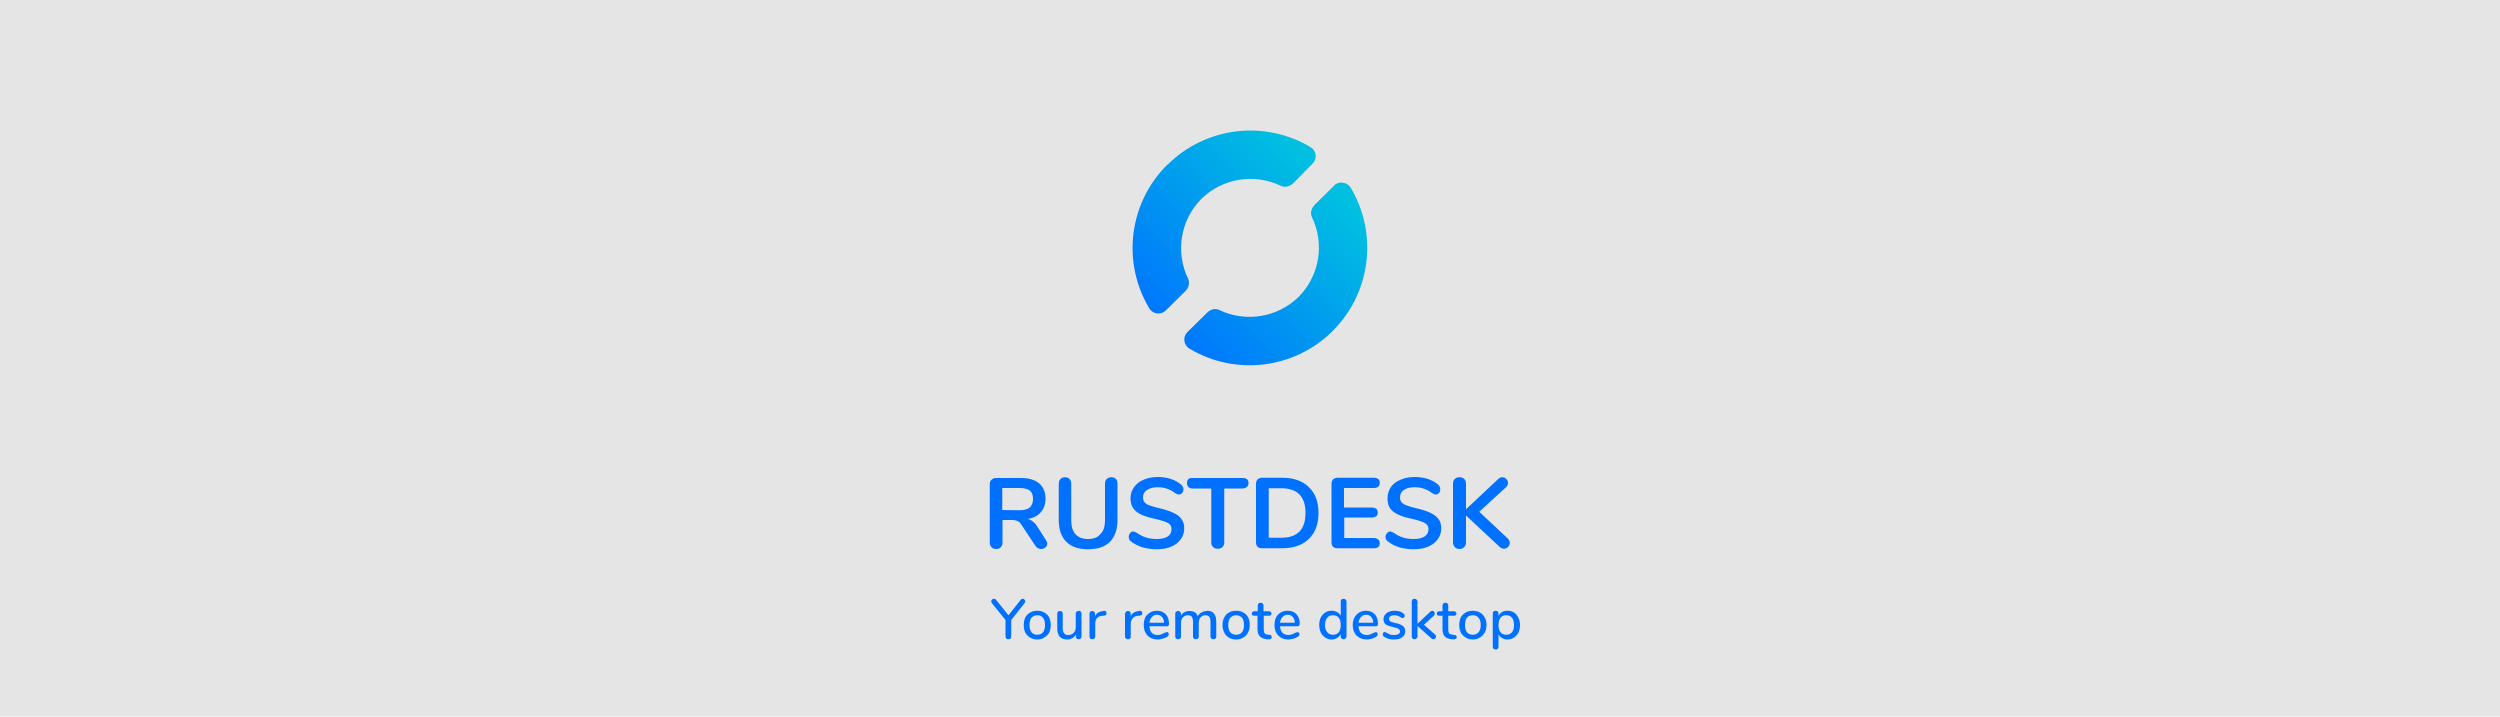
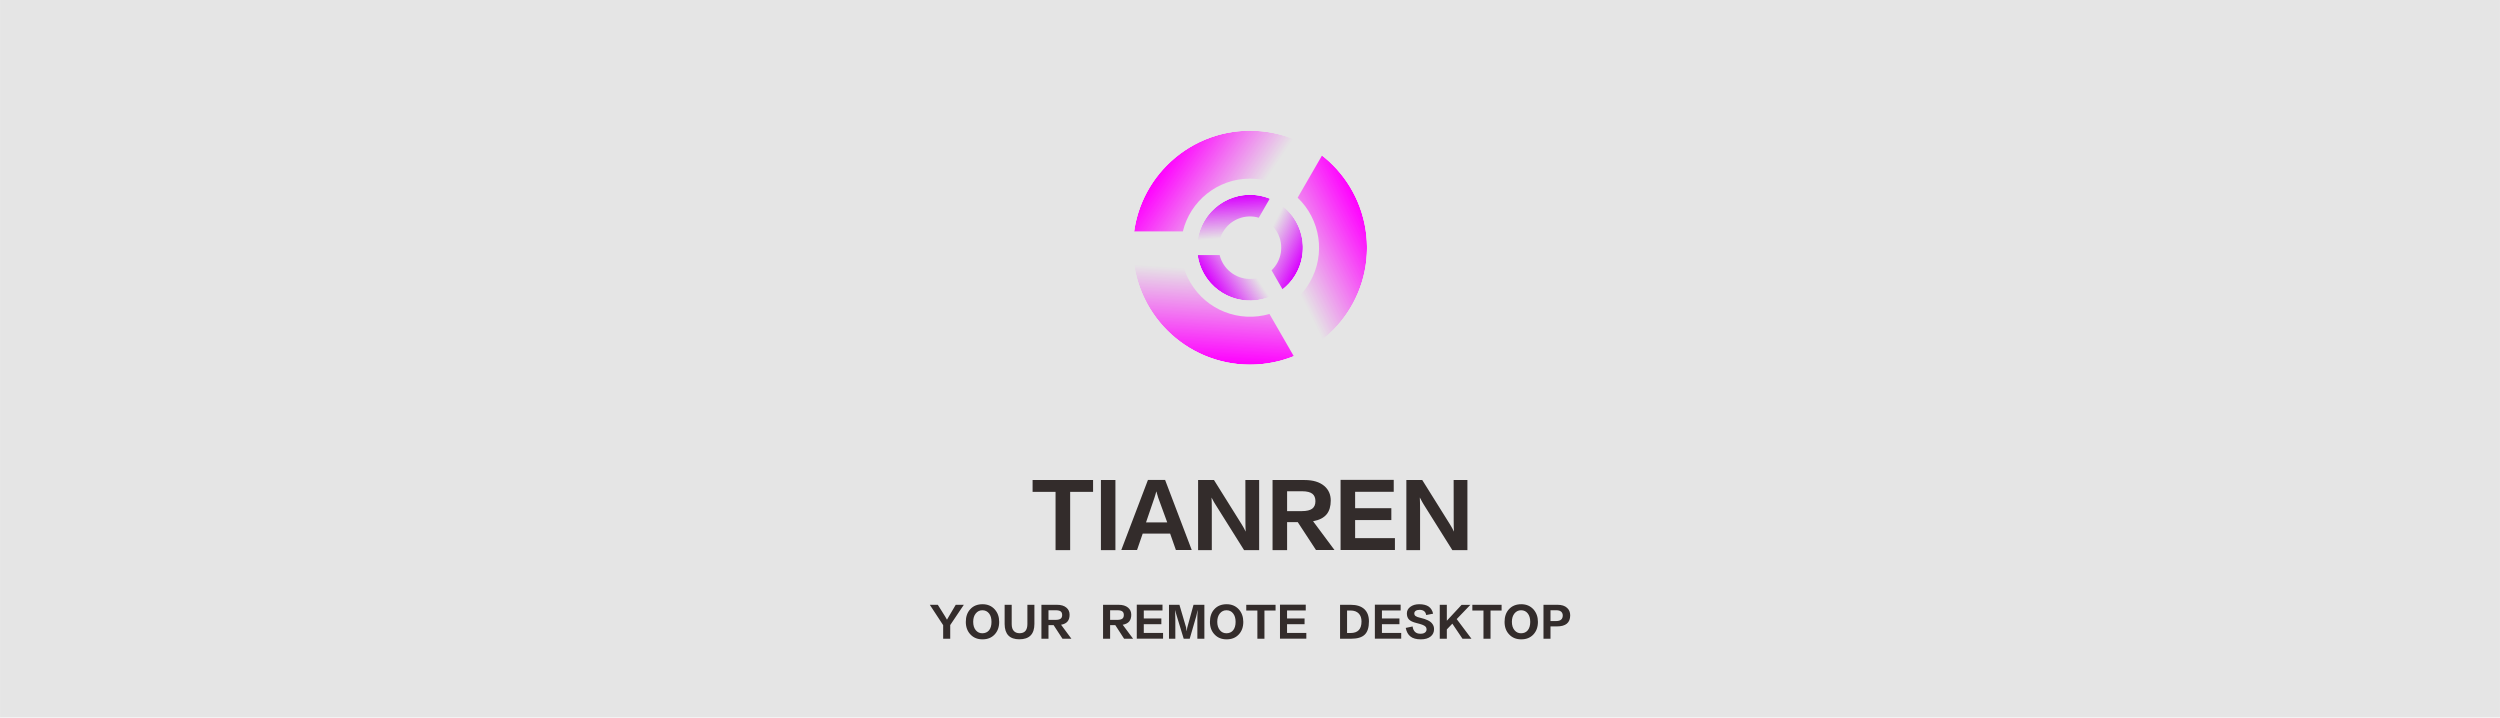
- <svg xmlns="http://www.w3.org/2000/svg" xmlns:xlink="http://www.w3.org/1999/xlink" xml:space="preserve" width="1000" height="286.6" style="clip-rule:evenodd;fill-rule:evenodd;stroke-linejoin:round;stroke-miterlimit:1.414">
-   <path d="M0 0h1000v286.6H0z" style="opacity:1;fill:#e5e5e5;fill-opacity:1;fill-rule:evenodd;stroke:none;stroke-width:.143px;stroke-linecap:butt;stroke-linejoin:miter;stroke-miterlimit:4;stroke-dasharray:none;stroke-dashoffset:0;stroke-opacity:1;marker:none" />
+ <svg xmlns="http://www.w3.org/2000/svg" xml:space="preserve" width="1000px" height="287px" version="1.1" style="shape-rendering:geometricPrecision; text-rendering:geometricPrecision; image-rendering:optimizeQuality; fill-rule:evenodd; clip-rule:evenodd" viewBox="0 0 481.1 138.08">
  <defs>
-     <linearGradient xlink:href="#a" id="c" x1=".1" x2=".8" y1=".9" y2=".2" gradientTransform="matrix(94.00173 0 0 93.99768 453 52.2)" gradientUnits="userSpaceOnUse" />
-     <linearGradient id="a" x1=".1" x2=".8" y1=".9" y2=".2" gradientTransform="matrix(26.301 0 0 26.331 90.7 911.8)" gradientUnits="userSpaceOnUse">
-       <stop offset="0" stop-color="#004ba6" style="stop-color:#0071ff;stop-opacity:1" />
-       <stop offset="1" stop-color="#00bfe1" style="stop-color:#00bfe1;stop-opacity:1" />
-     </linearGradient>
-     <path id="b" d="M412.8 154.2h247V204h-247z" />
+     <style type="text/css">
+    
+     .fil1 {fill:none}
+     .fil3 {fill:#D900FF}
+     .fil0 {fill:#E5E5E5}
+     .fil2 {fill:fuchsia}
+     .fil4 {fill:#332C2B;fill-rule:nonzero}
+    
+   </style>
+     <clipPath id="id0">
+       <path d="M240.55 25.15c12.44,0 22.52,10.08 22.52,22.52 0,12.43 -10.08,22.51 -22.52,22.51 -12.44,0 -22.52,-10.08 -22.52,-22.51 0,-12.44 10.08,-22.52 22.52,-22.52z" />
+     </clipPath>
+     <mask id="id1">
+       <linearGradient id="id2" gradientUnits="userSpaceOnUse" x1="264.63" y1="45.63" x2="248.64" y2="53.46">
+         <stop offset="0" style="stop-opacity:1; stop-color:white" />
+         <stop offset="0.49" style="stop-opacity:0.502; stop-color:white" />
+         <stop offset="1" style="stop-opacity:0; stop-color:white" />
+       </linearGradient>
+       <rect style="fill:url(#id2)" x="249.48" y="29.68" width="13.83" height="35.97" />
+     </mask>
+     <mask id="id3">
+       <linearGradient id="id4" gradientUnits="userSpaceOnUse" x1="230.26" y1="69.54" x2="231.48" y2="51.78">
+         <stop offset="0" style="stop-opacity:1; stop-color:white" />
+         <stop offset="0.49" style="stop-opacity:0.502; stop-color:white" />
+         <stop offset="1" style="stop-opacity:0; stop-color:white" />
+       </linearGradient>
+       <rect style="fill:url(#id4)" x="218" y="50.56" width="31.22" height="19.87" />
+     </mask>
+     <mask id="id5">
+       <linearGradient id="id6" gradientUnits="userSpaceOnUse" x1="226.74" y1="27.82" x2="241.52" y2="37.76">
+         <stop offset="0" style="stop-opacity:1; stop-color:white" />
+         <stop offset="0.49" style="stop-opacity:0.502; stop-color:white" />
+         <stop offset="1" style="stop-opacity:0; stop-color:white" />
+       </linearGradient>
+       <rect style="fill:url(#id6)" x="218.01" y="24.91" width="31.21" height="19.86" />
+     </mask>
+     <clipPath id="id7">
+       <path d="M249.37 42.57c-2.81,-4.87 -9.04,-6.54 -13.91,-3.72 -4.87,2.81 -6.54,9.04 -3.73,13.91 2.81,4.87 9.04,6.54 13.91,3.73 4.87,-2.82 6.54,-9.05 3.73,-13.92z" />
+     </clipPath>
+     <mask id="id8">
+       <linearGradient id="id9" gradientUnits="userSpaceOnUse" x1="235.9" y1="37.77" x2="236.45" y2="45.81">
+         <stop offset="0" style="stop-opacity:1; stop-color:white" />
+         <stop offset="0.49" style="stop-opacity:0.502; stop-color:white" />
+         <stop offset="1" style="stop-opacity:0; stop-color:white" />
+       </linearGradient>
+       <rect style="fill:url(#id9)" x="230.22" y="37.24" width="14.38" height="9.25" />
+     </mask>
+     <mask id="id10">
+       <linearGradient id="id11" gradientUnits="userSpaceOnUse" x1="234.31" y1="56.64" x2="240.99" y2="52.15">
+         <stop offset="0" style="stop-opacity:1; stop-color:white" />
+         <stop offset="0.49" style="stop-opacity:0.502; stop-color:white" />
+         <stop offset="1" style="stop-opacity:0; stop-color:white" />
+       </linearGradient>
+       <rect style="fill:url(#id11)" x="230.22" y="48.85" width="14.39" height="9.24" />
+     </mask>
+     <mask id="id12">
+       <linearGradient id="id13" gradientUnits="userSpaceOnUse" x1="251.44" y1="48.59" x2="244.21" y2="45.05">
+         <stop offset="0" style="stop-opacity:1; stop-color:white" />
+         <stop offset="0.49" style="stop-opacity:0.502; stop-color:white" />
+         <stop offset="1" style="stop-opacity:0; stop-color:white" />
+       </linearGradient>
+       <rect style="fill:url(#id13)" x="244.46" y="39.4" width="6.52" height="16.53" />
+     </mask>
  </defs>
-   <g style="clip-rule:evenodd;fill-rule:evenodd;stroke-linejoin:round;stroke-miterlimit:1.414">
-     <g style="font-size:40px;line-height:1.25;white-space:pre;shape-inside:url(#b);fill:#0071ff" transform="translate(-20 28.7)">
-       <path d="M438.4 187.4q.5.7.5 1.4 0 .9-.8 1.5-.7.6-1.7.6-.6 0-1.2-.3t-1-.9l-5.3-8q-.8-1.4-1.7-1.9-1-.5-2.4-.5H421v9q0 1.2-.7 1.9-.6.7-1.8.7-1.2 0-1.9-.7t-.7-2V165q0-1.2.7-1.8.7-.7 1.8-.7h10q4.8 0 7.3 2.2 2.5 2.1 2.5 6.1 0 3.3-1.9 5.4-1.8 2.1-5.2 2.7 1.2.3 2 1 1 .7 1.8 2zm-10.8-12q3 0 4.3-1.1 1.3-1.2 1.3-3.4 0-2.4-1.3-3.4-1.4-1-4.3-1h-6.7v8.8zm27.7 15.6q-5.8 0-8.8-3-3-3-3-8.8v-14.4q0-1.2.7-1.9.6-.7 1.8-.7 1.2 0 1.8.7.7.7.7 1.9v14.7q0 3.6 1.7 5.5 1.8 1.9 5 1.9 3.4 0 5-2 1.8-1.8 1.8-5.4v-14.7q0-1.2.7-1.9t1.8-.7q1.2 0 1.9.7.6.7.6 1.9v14.4q0 5.7-3 8.8-3 3-8.7 3zm27.4 0q-3 0-5.8-.8-2.7-.9-4.5-2.3-.9-.6-.9-1.9 0-.8.5-1.4.5-.7 1.2-.7t1.6.6q1.8 1.2 3.6 1.8 2 .6 4.2.6 3 0 4.5-1t1.5-3q0-1.6-1.4-2.4-1.5-.8-4.9-1.6-3.5-.7-5.7-1.7t-3.3-2.6q-1.1-1.5-1.1-4 0-2.4 1.4-4.4 1.4-2 3.8-3 2.6-1.1 5.7-1.1 5.7 0 9.3 3 .5.4.7.9.3.4.3 1 0 .9-.6 1.5-.4.6-1.1.6l-.8-.1-.9-.5q-1.6-1.2-3.2-1.7-1.5-.6-3.7-.6-2.7 0-4.3 1.1-1.6 1-1.6 3 0 1.7 1.4 2.6 1.4.8 4.8 1.6 3.5.8 5.7 1.8 2.3 1 3.4 2.5 1.2 1.5 1.2 3.8 0 2.5-1.4 4.4-1.3 1.9-3.9 3-2.4 1-5.7 1zm24.4-.2q-1.2 0-1.9-.7t-.7-1.8v-21.6h-7.3q-2.4 0-2.4-2.2t2.4-2H517q2.4 0 2.4 2t-2.4 2.2h-7.3v21.6q0 1.1-.7 1.8t-1.9.7zm17.8-.2q-1.2 0-1.9-.6-.6-.7-.6-1.8v-23.3q0-1.2.6-1.8.7-.7 1.9-.7h8q6.8 0 10.6 3.7 3.9 3.7 3.9 10.4t-3.9 10.4q-3.8 3.7-10.7 3.7zm7.6-4.2q9.7 0 9.7-9.9t-9.7-9.9h-5v19.8zm22.5 4.2q-1.1 0-1.8-.6-.6-.7-.6-1.8v-23.3q0-1.2.6-1.8.7-.7 1.8-.7h14.5q1.1 0 1.8.5.6.6.6 1.5 0 1-.6 1.6-.7.5-1.8.5h-11.9v7.8h11q1.2 0 1.9.5.6.5.6 1.5t-.6 1.5-1.8.5h-11v8.2h11.8q1.1 0 1.8.6.6.5.6 1.5t-.6 1.5-1.8.5zm30.5.4q-3.1 0-5.9-.8-2.7-.9-4.4-2.3-1-.6-1-1.9 0-.8.6-1.4.5-.7 1.2-.7t1.6.6q1.7 1.2 3.6 1.8 1.9.6 4.2.6 2.9 0 4.4-1 1.6-1 1.6-3 0-1.6-1.5-2.4-1.4-.8-4.8-1.6-3.5-.7-5.7-1.7t-3.4-2.6q-1-1.5-1-4 0-2.4 1.3-4.4 1.4-2 3.9-3 2.5-1.1 5.6-1.1 5.8 0 9.4 3 .5.4.7.9.2.4.2 1 0 .9-.5 1.5t-1.2.6l-.7-.1-.9-.5q-1.6-1.2-3.2-1.7-1.5-.6-3.8-.6-2.7 0-4.3 1.1-1.5 1-1.5 3 0 1.7 1.4 2.6 1.4.8 4.7 1.6 3.6.8 5.8 1.8 2.2 1 3.4 2.5 1.2 1.5 1.2 3.8 0 2.5-1.4 4.4-1.4 1.9-3.9 3-2.5 1-5.7 1zm37.6-4.3q.8.8.8 1.8 0 .9-.7 1.6-.7.7-1.6.7-1 0-1.9-.9l-13.3-12.4v10.8q0 1.1-.7 1.8-.7.8-1.9.8t-1.9-.8q-.7-.7-.7-1.8v-23.5q0-1.2.7-1.9t1.9-.7q1.2 0 1.9.7t.7 1.9V175l12.9-12.1q.7-.7 1.6-.7 1 0 1.6.7.7.7.7 1.6t-.8 1.7l-10.7 9.8z" aria-label="RUSTDESK" style="font-weight:700;font-family:Nunito;-inkscape-font-specification:&quot;Nunito Bold&quot;" />
+   <g id="圖層_x0020_1">
+     <g id="_3225018131552">
+       <rect class="fil0" width="481.1" height="138.08" />
+       <g>
+         <rect class="fil1" x="217.94" y="25.05" width="45.22" height="45.22" rx="6.63" ry="6.63" />
+         <g>
    </g>
-     <g style="font-size:22.667px;line-height:1.25;fill:#0071ff">
-       <path d="M390.8 212.4q.3-.4.7-.4.5 0 .8.3.3.4.3.8t-.3.7l-5.3 6.7v6.5q0 .6-.4 1-.3.2-.8.2t-.8-.3q-.3-.3-.3-.9v-6.5l-5.4-6.7q-.3-.3-.3-.7 0-.5.3-.8.4-.3.8-.3.5 0 .8.4l5 6.2zm6.6 15.9q-1.6 0-2.9-.8-1.2-.7-1.9-2-.6-1.3-.6-3t.6-3q.7-1.3 2-2 1.2-.7 2.8-.7t2.8.7q1.3.7 2 2 .6 1.3.6 3t-.6 3q-.7 1.3-2 2-1.2.8-2.8.8zm0-1.9q1.5 0 2.3-1 .8-1 .8-2.9t-.8-2.9q-.8-1-2.3-1t-2.3 1q-.8 1-.8 3 0 1.8.8 2.8.8 1 2.3 1zm16.5-9.6q.6 0 .9.3.3.3.3.8v9.2q0 .5-.3.8-.4.3-.9.3t-.8-.3q-.2-.3-.2-.7v-.9q-.6 1-1.5 1.5-1 .5-2 .5-4 0-4-4.5V218q0-.5.2-.8.3-.3.9-.3.5 0 .8.3.3.3.3.8v5.9q0 1.3.6 2 .5.6 1.6.6 1.4 0 2.2-.9.8-.8.8-2.3V218q0-.5.3-.8.3-.3.8-.3zm10.2 0q1 0 1 1 0 .4-.2.7-.2.2-.9.3h-.6q-1.5.2-2.2 1-.6 1-.6 2.1v5.2q0 .6-.4.8-.3.3-.8.3t-.8-.3q-.3-.2-.3-.8V218q0-.5.3-.8.3-.3.8-.3t.8.3q.3.3.3.8v1q.4-1 1.3-1.5t2-.6zm14.3 0q1 0 1 1 0 .4-.2.7l-.9.3h-.7q-1.4.2-2 1-.8 1-.8 2.1v5.2q0 .6-.3.8-.3.3-.8.3t-.8-.3q-.4-.2-.4-.8V218q0-.5.4-.8.3-.3.8-.3t.8.3q.3.3.3.8v1q.4-1 1.3-1.5.8-.5 2-.6zm10.9 8.5q.3 0 .5.3.2.2.2.6 0 .6-.8 1.1-.8.5-1.8.7-.9.3-1.7.3-2.7 0-4.2-1.6-1.5-1.5-1.5-4.2 0-1.7.6-3 .7-1.3 2-2 1.1-.7 2.7-.7 2.2 0 3.5 1.4 1.3 1.4 1.3 3.8 0 1-.8 1h-7q.2 3.5 3.3 3.5.9 0 1.5-.3l1.3-.6.4-.1.5-.2zm-4-6.9q-1.3 0-2 .9-.9.8-1 2.3h5.8q0-1.5-.8-2.3-.7-.9-2-.9zm20-1.6q3.7 0 3.7 4.4v6q0 .4-.3.7-.3.3-.8.3t-.9-.3q-.3-.3-.3-.8v-5.9q0-1.3-.5-2-.5-.6-1.5-.6-1.3 0-2 .9-.7.8-.7 2.3v5.3q0 .5-.3.8-.4.3-.9.3t-.8-.3q-.3-.3-.3-.8v-5.9q0-1.3-.5-2-.5-.6-1.6-.6-1.2 0-2 .9-.7.8-.7 2.3v5.3q0 .5-.3.8-.3.3-.8.3t-.9-.3q-.3-.3-.3-.8V218q0-.5.3-.8.4-.3.9-.3.4 0 .7.3.4.3.4.8v.8q.5-1 1.3-1.4 1-.5 2-.5 1.3 0 2.2.5.8.5 1.2 1.6.5-1 1.5-1.5 1-.6 2.2-.6zm11.7 11.5q-1.7 0-3-.8-1.2-.7-1.8-2-.7-1.3-.7-3t.7-3q.6-1.3 1.9-2 1.2-.7 2.9-.7t2.8.7q1.3.7 2 2 .6 1.3.6 3t-.7 3q-.6 1.3-1.9 2-1.2.8-2.8.8zm0-1.9q1.5 0 2.3-1 .8-1 .8-2.9t-.8-2.9q-.9-1-2.3-1t-2.4 1q-.8 1-.8 3 0 1.8.8 2.8.8 1 2.4 1zm13.3 0q.5.1.7.3.2.2.2.6 0 .5-.3.7-.4.3-1 .2h-.7q-1.8-.2-2.7-1.1-1-1-1-3v-5.3h-1.3q-1 0-1-.9 0-.4.3-.6.3-.3.7-.3h1.4v-2.3q0-.5.3-.8.3-.3.8-.3t.9.3q.3.3.3.8v2.3h2.2q.5 0 .7.3.3.2.3.6 0 .4-.3.7-.2.2-.7.2H488v5.5q0 1 .4 1.6.5.4 1.4.5zm11.2-1q.4 0 .6.2.2.2.2.6 0 .6-.8 1.1-.8.5-1.8.7-1 .3-1.8.3-2.6 0-4.1-1.6-1.5-1.5-1.5-4.2 0-1.7.6-3 .7-1.3 1.9-2t2.8-.7q2.2 0 3.5 1.4 1.3 1.4 1.3 3.8 0 1-.9 1h-7q.3 3.5 3.4 3.5.9 0 1.5-.3l1.3-.6.3-.1.5-.2zm-3.9-7q-1.3 0-2.1.9-.8.8-1 2.3h5.9q0-1.5-.8-2.3-.7-.9-2-.9zm22.3-6.4q.5 0 .8.3.4.3.4.8v14q0 .5-.4.8-.3.3-.8.3t-.8-.3q-.3-.3-.3-.8v-1q-.5 1-1.5 1.6-1 .6-2.2.6-1.4 0-2.5-.8-1.1-.7-1.8-2-.6-1.3-.6-3 0-1.8.6-3 .7-1.3 1.8-2 1-.7 2.5-.7 1.3 0 2.2.5 1 .5 1.5 1.5V213q0-.4.3-.7.3-.3.8-.3zm-4.2 14.4q1.5 0 2.3-1 .8-1 .8-2.9t-.8-2.9q-.8-1-2.3-1t-2.3 1q-.9 1-.9 2.9 0 1.8.9 2.9.8 1 2.3 1zm17.2-1q.3 0 .5.2t.2.6q0 .6-.8 1.1-.8.5-1.7.7-1 .3-1.8.3-2.6 0-4.2-1.6-1.5-1.5-1.5-4.2 0-1.7.7-3t1.9-2q1.2-.7 2.7-.7 2.2 0 3.5 1.4 1.3 1.4 1.3 3.8 0 1-.8 1h-7q.2 3.5 3.4 3.5.8 0 1.4-.3.7-.2 1.3-.6l.4-.1.5-.2zm-4-7q-1.2 0-2 .9-.8.8-1 2.3h5.9q-.1-1.5-.8-2.3-.7-.9-2-.9zm11.2 9.9q-2.3 0-3.8-1-.4-.2-.6-.5l-.1-.6q0-.4.2-.6.2-.3.5-.3t1 .4l1.2.6q.7.2 1.7.2t1.7-.4q.6-.4.6-1 0-.5-.3-.8-.2-.3-.8-.5l-1.7-.5q-2-.4-3-1.1-.8-.8-.8-2 0-1 .6-1.8t1.6-1.2q1-.4 2.2-.4 1 0 1.8.2.9.2 1.5.7.8.5.8 1.1 0 .4-.3.7-.2.2-.5.2h-.4q-.2 0-.5-.4l-1.2-.5q-.5-.2-1.3-.2-1 0-1.5.4-.6.4-.6 1 0 .7.5 1 .6.4 2 .7 1.6.3 2.4.8.9.4 1.2 1 .4.6.4 1.5 0 1.5-1.2 2.4-1.2.9-3.3.9zm16.4-2q.4.3.4.8t-.3.8q-.3.3-.7.3-.5 0-.8-.3l-5.6-5v4.2q0 .5-.4.8-.3.3-.8.3t-.8-.3q-.3-.3-.3-.8v-14q0-.5.3-.8.3-.3.8-.3t.8.3q.4.3.4.8v8.9l5.1-4.8q.4-.4.8-.4t.7.3q.3.4.3.8t-.3.8l-4 3.7zm7.7.2q.5 0 .7.2.3.2.3.6 0 .5-.4.7-.3.3-1 .2h-.6q-1.9-.2-2.8-1.1-.9-1-.9-3v-5.3h-1.3q-1 0-1-.9 0-.4.2-.6.3-.3.8-.3h1.3v-2.3q0-.5.3-.8.3-.3.9-.3.5 0 .8.3.3.3.3.8v2.3h2.3q.4 0 .7.3.3.2.3.6 0 .4-.3.7-.3.2-.7.2h-2.3v5.5q0 1 .4 1.6.5.4 1.4.5zm7.4 1.8q-1.6 0-2.8-.8-1.3-.7-2-2-.6-1.3-.6-3t.6-3q.7-1.3 2-2 1.2-.7 2.8-.7t2.9.7q1.2.7 1.9 2t.7 3q0 1.7-.7 3t-2 2q-1.1.8-2.8.8zm0-1.9q1.5 0 2.3-1 .9-1 .9-2.9t-.9-2.9q-.8-1-2.3-1t-2.3 1q-.8 1-.8 3 0 1.8.8 2.8.8 1 2.3 1zm14-9.6q1.4 0 2.5.7t1.7 2q.7 1.3.7 3 0 1.8-.6 3t-1.8 2q-1.1.8-2.6.8-1.2 0-2.2-.6-.9-.5-1.4-1.5v5q0 .5-.3.8-.3.3-.8.3t-.9-.3q-.3-.3-.3-.8v-13.3q0-.5.3-.8.3-.3.9-.3.5 0 .8.3.3.3.3.8v1q.5-1 1.4-1.6 1-.5 2.2-.5zm-.6 9.6q1.5 0 2.3-1 .8-1 .8-2.8 0-2-.8-3t-2.3-1q-1.5 0-2.3 1-.8 1-.8 3 0 1.8.8 2.8.8 1 2.3 1z" aria-label="Your remote desktop" style="font-weight:600;font-family:Nunito;-inkscape-font-specification:&quot;Nunito Semi-Bold&quot;" transform="translate(17.5 27.5)" />
+         <g style="clip-path:url(#id0)">
+           <g>
+             <g>
+               <path class="fil2" style="mask:url(#id1)" d="M260.05 58.93c-1.49,2.58 -3.42,4.75 -5.63,6.48l-4.7 -8.13c0.9,-0.85 1.69,-1.84 2.34,-2.97 3.13,-5.42 2,-12.13 -2.34,-16.26l4.69 -8.13c8.72,6.8 11.32,19.16 5.64,29.01z" />
+               <path class="fil2" style="mask:url(#id3)" d="M221.04 58.93c-1.49,-2.59 -2.41,-5.34 -2.8,-8.13l9.39 0c0.29,1.21 0.76,2.39 1.41,3.51 3.13,5.42 9.5,7.8 15.25,6.11l4.69 8.13c-10.25,4.15 -22.25,0.22 -27.94,-9.62z" />
+               <path class="fil2" style="mask:url(#id5)" d="M240.55 25.15c2.98,0 5.83,0.58 8.43,1.63l-4.69 8.13c-1.19,-0.35 -2.44,-0.53 -3.74,-0.53 -6.26,0 -11.51,4.32 -12.92,10.15l-9.38 0c1.52,-10.95 10.92,-19.38 22.3,-19.38z" />
+             </g>
+           </g>
+         </g>
+         <path class="fil1" d="M240.55 25.15c12.44,0 22.52,10.08 22.52,22.52 0,12.43 -10.08,22.51 -22.52,22.51 -12.44,0 -22.52,-10.08 -22.52,-22.51 0,-12.44 10.08,-22.52 22.52,-22.52z" />
+         <g>
+     </g>
+         <g style="clip-path:url(#id7)">
+           <g>
+             <g>
+               <path class="fil3" style="mask:url(#id8)" d="M231.73 42.57c-0.68,1.17 -1.09,2.42 -1.27,3.68l4.25 0c0.13,-0.55 0.34,-1.08 0.63,-1.59 1.42,-2.45 4.3,-3.53 6.9,-2.76l2.12 -3.68c-4.63,-1.88 -10.06,-0.1 -12.63,4.35z" />
+               <path class="fil3" style="mask:url(#id10)" d="M240.55 57.85c1.35,0 2.64,-0.26 3.82,-0.74l-2.13 -3.67c-0.53,0.15 -1.1,0.24 -1.69,0.24 -2.83,0 -5.2,-1.96 -5.84,-4.59l-4.25 0c0.69,4.95 4.95,8.76 10.09,8.76z" />
+               <path class="fil3" style="mask:url(#id12)" d="M249.37 42.57c-0.67,-1.16 -1.55,-2.15 -2.55,-2.93l-2.12 3.68c0.4,0.38 0.76,0.83 1.06,1.34 1.41,2.45 0.9,5.49 -1.06,7.36l2.12 3.67c3.95,-3.07 5.12,-8.66 2.55,-13.12z" />
+             </g>
+           </g>
+         </g>
+         <path class="fil1" d="M249.37 42.57c-2.81,-4.87 -9.04,-6.54 -13.91,-3.72 -4.87,2.81 -6.54,9.04 -3.73,13.91 2.81,4.87 9.04,6.54 13.91,3.73 4.87,-2.82 6.54,-9.05 3.73,-13.92z" />
+       </g>
+       <path class="fil4" d="M210.35 94.66l-4.41 0 0 11.21 -2.81 0 0 -11.21 -4.42 0 0 -2.28 11.64 0 0 2.28zm1.51 11.21l0 -13.49 2.79 0 0 13.49 -2.79 0zm12.35 -13.51l5.13 13.49 -3.05 0 -1.11 -3.16 -5.28 0 -1.09 3.16 -3.03 0 5.13 -13.49 3.3 0zm-1.67 2.25l-0.04 0c-0.04,0.23 -0.16,0.62 -0.34,1.18 -0.54,1.58 -1.08,3.16 -1.62,4.74l4.08 0c-0.63,-1.73 -1.2,-3.32 -1.74,-4.76 -0.21,-0.68 -0.32,-1.06 -0.34,-1.16zm19.77 11.26l-2.9 0c-1.84,-2.93 -3.68,-5.86 -5.52,-8.8 -0.13,-0.18 -0.37,-0.61 -0.73,-1.3l-0.01 0c0.03,0.53 0.05,1.3 0.05,2.31l0 7.79 -2.64 0 0 -13.49 3.06 0c1.78,2.85 3.57,5.7 5.35,8.56 0.34,0.55 0.58,1 0.72,1.32l0.03 0c-0.03,-0.42 -0.05,-1.09 -0.05,-2.01l-0.01 -7.87 2.65 0 0 13.49zm14.5 -0.02l-3.56 0 -3.51 -5.37 -2.05 0 0 5.39 -2.8 0 0 -13.49 6.18 0c1.61,0 2.86,0.38 3.76,1.13 0.84,0.71 1.26,1.65 1.26,2.82 0,1.1 -0.26,1.98 -0.77,2.62 -0.56,0.69 -1.43,1.14 -2.63,1.36l4.12 5.54zm-9.12 -11.31l0 3.82 2.87 0c0.9,0 1.55,-0.16 1.97,-0.47 0.4,-0.31 0.61,-0.78 0.61,-1.43 0,-0.64 -0.19,-1.12 -0.58,-1.43 -0.4,-0.32 -1.07,-0.49 -2,-0.49l-2.87 0zm20.75 11.3l-10.46 0 0 -13.49 10.23 0 0 2.29 -7.43 0 0 3.16 6.97 0 0 2.28 -6.97 0 0 3.48 7.66 0 0 2.28zm13.95 0.03l-2.9 0c-1.83,-2.93 -3.68,-5.86 -5.52,-8.8 -0.12,-0.18 -0.36,-0.61 -0.72,-1.3l-0.02 0c0.03,0.53 0.05,1.3 0.05,2.31l0 7.79 -2.64 0 0 -13.49 3.06 0c1.79,2.85 3.57,5.7 5.35,8.56 0.34,0.55 0.58,1 0.72,1.32l0.03 0c-0.03,-0.42 -0.05,-1.09 -0.05,-2.01l-0.01 -7.87 2.65 0 0 13.49z" />
+       <path class="fil4" d="M178.93 116.39l1.54 0c0.47,0.75 0.94,1.5 1.41,2.25 0.18,0.29 0.3,0.5 0.35,0.61l0.01 0c0.12,-0.19 0.23,-0.39 0.34,-0.59 0.45,-0.76 0.9,-1.52 1.34,-2.27l1.56 0 -2.62 3.9 0 2.63 -1.36 0 0 -2.61 -2.57 -3.92zm10.16 -0.11c0.97,0 1.75,0.34 2.34,1 0.57,0.64 0.85,1.44 0.85,2.4 0,1.01 -0.3,1.82 -0.89,2.44 -0.59,0.62 -1.36,0.92 -2.32,0.92 -0.94,0 -1.71,-0.3 -2.3,-0.92 -0.6,-0.62 -0.91,-1.44 -0.91,-2.44 0,-1.01 0.28,-1.82 0.85,-2.43 0.58,-0.65 1.38,-0.97 2.38,-0.97zm-0.06 5.59c0.56,0 0.99,-0.2 1.31,-0.58 0.31,-0.39 0.46,-0.93 0.46,-1.61 0,-0.69 -0.15,-1.23 -0.47,-1.63 -0.32,-0.4 -0.75,-0.61 -1.29,-0.61 -0.51,0 -0.93,0.21 -1.26,0.61 -0.34,0.41 -0.5,0.95 -0.5,1.62 0,0.69 0.17,1.23 0.51,1.63 0.33,0.38 0.74,0.57 1.24,0.57zm4.3 -1.77l0 -3.71 1.36 0 0 3.71c0,0.61 0.14,1.06 0.43,1.35 0.26,0.27 0.62,0.41 1.09,0.41 1,0 1.5,-0.59 1.5,-1.77l0 -3.7 1.35 0 0 3.67c0,1.98 -0.97,2.97 -2.9,2.97 -1.87,0 -2.81,-0.98 -2.83,-2.93zm12.85 2.82l-1.72 0 -1.7 -2.61 -0.99 0 0 2.61 -1.36 0 0 -6.53 2.99 0c0.78,0 1.39,0.18 1.82,0.55 0.41,0.34 0.61,0.79 0.61,1.36 0,0.54 -0.12,0.96 -0.37,1.27 -0.27,0.34 -0.69,0.56 -1.27,0.66l1.99 2.69zm-4.41 -5.48l0 1.85 1.39 0c0.43,0 0.75,-0.08 0.95,-0.23 0.2,-0.15 0.29,-0.38 0.29,-0.7 0,-0.31 -0.09,-0.54 -0.27,-0.69 -0.2,-0.15 -0.52,-0.23 -0.97,-0.23l-1.39 0zm16.28 5.48l-1.73 0 -1.69 -2.61 -1 0 0 2.61 -1.36 0 0 -6.53 3 0c0.78,0 1.38,0.18 1.82,0.55 0.4,0.34 0.61,0.79 0.61,1.36 0,0.54 -0.13,0.96 -0.37,1.27 -0.27,0.34 -0.7,0.56 -1.28,0.66l2 2.69zm-4.42 -5.48l0 1.85 1.39 0c0.44,0 0.75,-0.08 0.96,-0.23 0.19,-0.15 0.29,-0.38 0.29,-0.7 0,-0.31 -0.09,-0.54 -0.28,-0.69 -0.19,-0.15 -0.52,-0.23 -0.97,-0.23l-1.39 0zm10.19 5.47l-5.06 0 0 -6.54 4.95 0 0 1.11 -3.6 0 0 1.54 3.38 0 0 1.1 -3.38 0 0 1.68 3.71 0 0 1.11zm7.95 0.01l-1.35 0 0 -4.01c0,-0.52 0.03,-1 0.07,-1.44l-0.03 0c-0.09,0.44 -0.18,0.81 -0.25,1.1 -0.06,0.22 -0.48,1.67 -1.26,4.35l-1.16 0c-0.58,-1.87 -1.03,-3.33 -1.34,-4.39 -0.15,-0.5 -0.25,-0.86 -0.28,-1.06l-0.03 0.01c0.03,0.47 0.04,1.03 0.04,1.66l0 3.78 -1.22 0 0 -6.53 2.01 0c0.57,1.94 1,3.39 1.28,4.36 0.05,0.25 0.08,0.48 0.09,0.7l0.02 0c0.02,-0.18 0.06,-0.41 0.12,-0.69 0.4,-1.46 0.8,-2.92 1.2,-4.37l2.09 0 0 6.53zm4.29 -6.64c0.97,0 1.75,0.34 2.35,1 0.56,0.64 0.85,1.44 0.85,2.4 0,1.01 -0.3,1.82 -0.89,2.44 -0.59,0.62 -1.36,0.92 -2.32,0.92 -0.94,0 -1.71,-0.3 -2.3,-0.92 -0.61,-0.62 -0.91,-1.44 -0.91,-2.44 0,-1.01 0.28,-1.82 0.84,-2.43 0.59,-0.65 1.38,-0.97 2.38,-0.97zm-0.05 5.59c0.55,0 0.99,-0.2 1.3,-0.58 0.31,-0.39 0.47,-0.93 0.47,-1.61 0,-0.69 -0.16,-1.23 -0.48,-1.63 -0.31,-0.4 -0.74,-0.61 -1.28,-0.61 -0.52,0 -0.94,0.21 -1.27,0.61 -0.33,0.41 -0.5,0.95 -0.5,1.62 0,0.69 0.18,1.23 0.52,1.63 0.32,0.38 0.74,0.57 1.24,0.57zm9.46 -4.38l-2.14 0 0 5.43 -1.36 0 0 -5.43 -2.14 0 0 -1.1 5.64 0 0 1.1zm5.92 5.42l-5.07 0 0 -6.54 4.96 0 0 1.11 -3.6 0 0 1.54 3.37 0 0 1.1 -3.37 0 0 1.68 3.71 0 0 1.11zm8.62 0.01l-2.13 0 0 -6.53 2.05 0c1.17,0 2.05,0.29 2.65,0.86 0.57,0.55 0.86,1.33 0.86,2.33 0,1.18 -0.27,2.03 -0.81,2.55 -0.54,0.53 -1.41,0.79 -2.62,0.79zm-0.12 -5.43l-0.66 0 0 4.33 0.67 0c1.41,0 2.11,-0.74 2.11,-2.22 0,-0.64 -0.17,-1.15 -0.52,-1.52 -0.37,-0.39 -0.9,-0.59 -1.6,-0.59zm9.76 5.42l-5.07 0 0 -6.54 4.96 0 0 1.11 -3.6 0 0 1.54 3.37 0 0 1.1 -3.37 0 0 1.68 3.71 0 0 1.11zm0.87 -2.07l1.32 -0.28c0.14,0.96 0.66,1.42 1.55,1.4 0.36,0 0.64,-0.08 0.85,-0.24 0.19,-0.16 0.29,-0.36 0.29,-0.6 0,-0.21 -0.06,-0.37 -0.17,-0.5 -0.13,-0.15 -0.35,-0.28 -0.67,-0.4 -0.31,-0.11 -0.69,-0.22 -1.14,-0.33 -0.66,-0.16 -1.13,-0.38 -1.41,-0.68 -0.27,-0.28 -0.4,-0.67 -0.4,-1.17 0,-0.49 0.21,-0.91 0.64,-1.24 0.45,-0.34 1.02,-0.52 1.73,-0.52 0.8,0 1.41,0.16 1.84,0.46 0.42,0.3 0.7,0.75 0.84,1.36l-1.34 0.26c-0.04,-0.31 -0.16,-0.55 -0.37,-0.73 -0.22,-0.18 -0.51,-0.27 -0.9,-0.27 -0.32,0 -0.58,0.07 -0.77,0.21 -0.16,0.13 -0.24,0.29 -0.24,0.48 0,0.22 0.08,0.39 0.25,0.51 0.18,0.13 0.5,0.25 0.97,0.35 0.52,0.12 0.99,0.27 1.38,0.46 0.42,0.2 0.73,0.45 0.93,0.77 0.18,0.27 0.27,0.58 0.27,0.93 0,0.58 -0.21,1.05 -0.63,1.4 -0.45,0.38 -1.09,0.57 -1.91,0.57 -0.87,0 -1.54,-0.18 -2,-0.55 -0.45,-0.34 -0.76,-0.9 -0.91,-1.65zm12.65 2.08l-1.73 0 -1.95 -2.9 -1.06 1.11 0 1.79 -1.36 0 0 -6.53 1.36 0 0 3.07 2.84 -3.06 1.69 0 -2.63 2.74 2.84 3.78zm5.8 -5.43l-2.13 0 0 5.43 -1.36 0 0 -5.43 -2.14 0 0 -1.1 5.63 0 0 1.1zm3.79 -1.21c0.97,0 1.75,0.34 2.35,1 0.56,0.64 0.85,1.44 0.85,2.4 0,1.01 -0.3,1.82 -0.89,2.44 -0.59,0.62 -1.36,0.92 -2.32,0.92 -0.94,0 -1.71,-0.3 -2.3,-0.92 -0.61,-0.62 -0.91,-1.44 -0.91,-2.44 0,-1.01 0.28,-1.82 0.84,-2.43 0.59,-0.65 1.38,-0.97 2.38,-0.97zm-0.05 5.59c0.56,0 0.99,-0.2 1.3,-0.58 0.31,-0.39 0.47,-0.93 0.47,-1.61 0,-0.69 -0.16,-1.23 -0.48,-1.63 -0.31,-0.4 -0.74,-0.61 -1.28,-0.61 -0.52,0 -0.94,0.21 -1.27,0.61 -0.33,0.41 -0.5,0.95 -0.5,1.62 0,0.69 0.18,1.23 0.52,1.63 0.32,0.38 0.74,0.57 1.24,0.57zm6.9 -1.32l-1.23 0 0 2.37 -1.35 0 0 -6.53 2.71 0c0.79,0 1.4,0.19 1.83,0.59 0.4,0.36 0.6,0.84 0.6,1.44 0,1.42 -0.85,2.13 -2.56,2.13zm-0.12 -3.11l-1.11 0 0 2.08 1.11 0c0.83,-0.01 1.24,-0.37 1.25,-1.06 0,-0.31 -0.1,-0.56 -0.3,-0.74 -0.22,-0.19 -0.53,-0.28 -0.95,-0.28z" />
    </g>
  </g>
-   <path fill="url(#b)" d="m533.7 74.2-7.7 7.6c-1.4 1.3-2 3.2-1.3 4.9a28 28 0 0 1-5.2 32 28.1 28.1 0 0 1-32 5.2c-1.7-.7-3.5 0-4.7 1.2l-7.9 7.8a4.2 4.2 0 0 0 .8 6.5 47 47 0 0 0 64.6-64.3 4.2 4.2 0 0 0-3-2 4.2 4.2 0 0 0-3.6 1zM467 65.8a46.9 46.9 0 0 0-7.3 57.5 4.2 4.2 0 0 0 6.6.9l7.7-7.6c1.4-1.3 2-3.2 1.3-5a28 28 0 0 1 5.2-32 28.1 28.1 0 0 1 32-5.2c1.6.7 3.5.1 4.7-1l7.9-8a4.2 4.2 0 0 0-.8-6.5 47 47 0 0 0-57.4 7.1z" style="isolation:isolate;fill:url(#c);stroke-width:.988" />
</svg>
